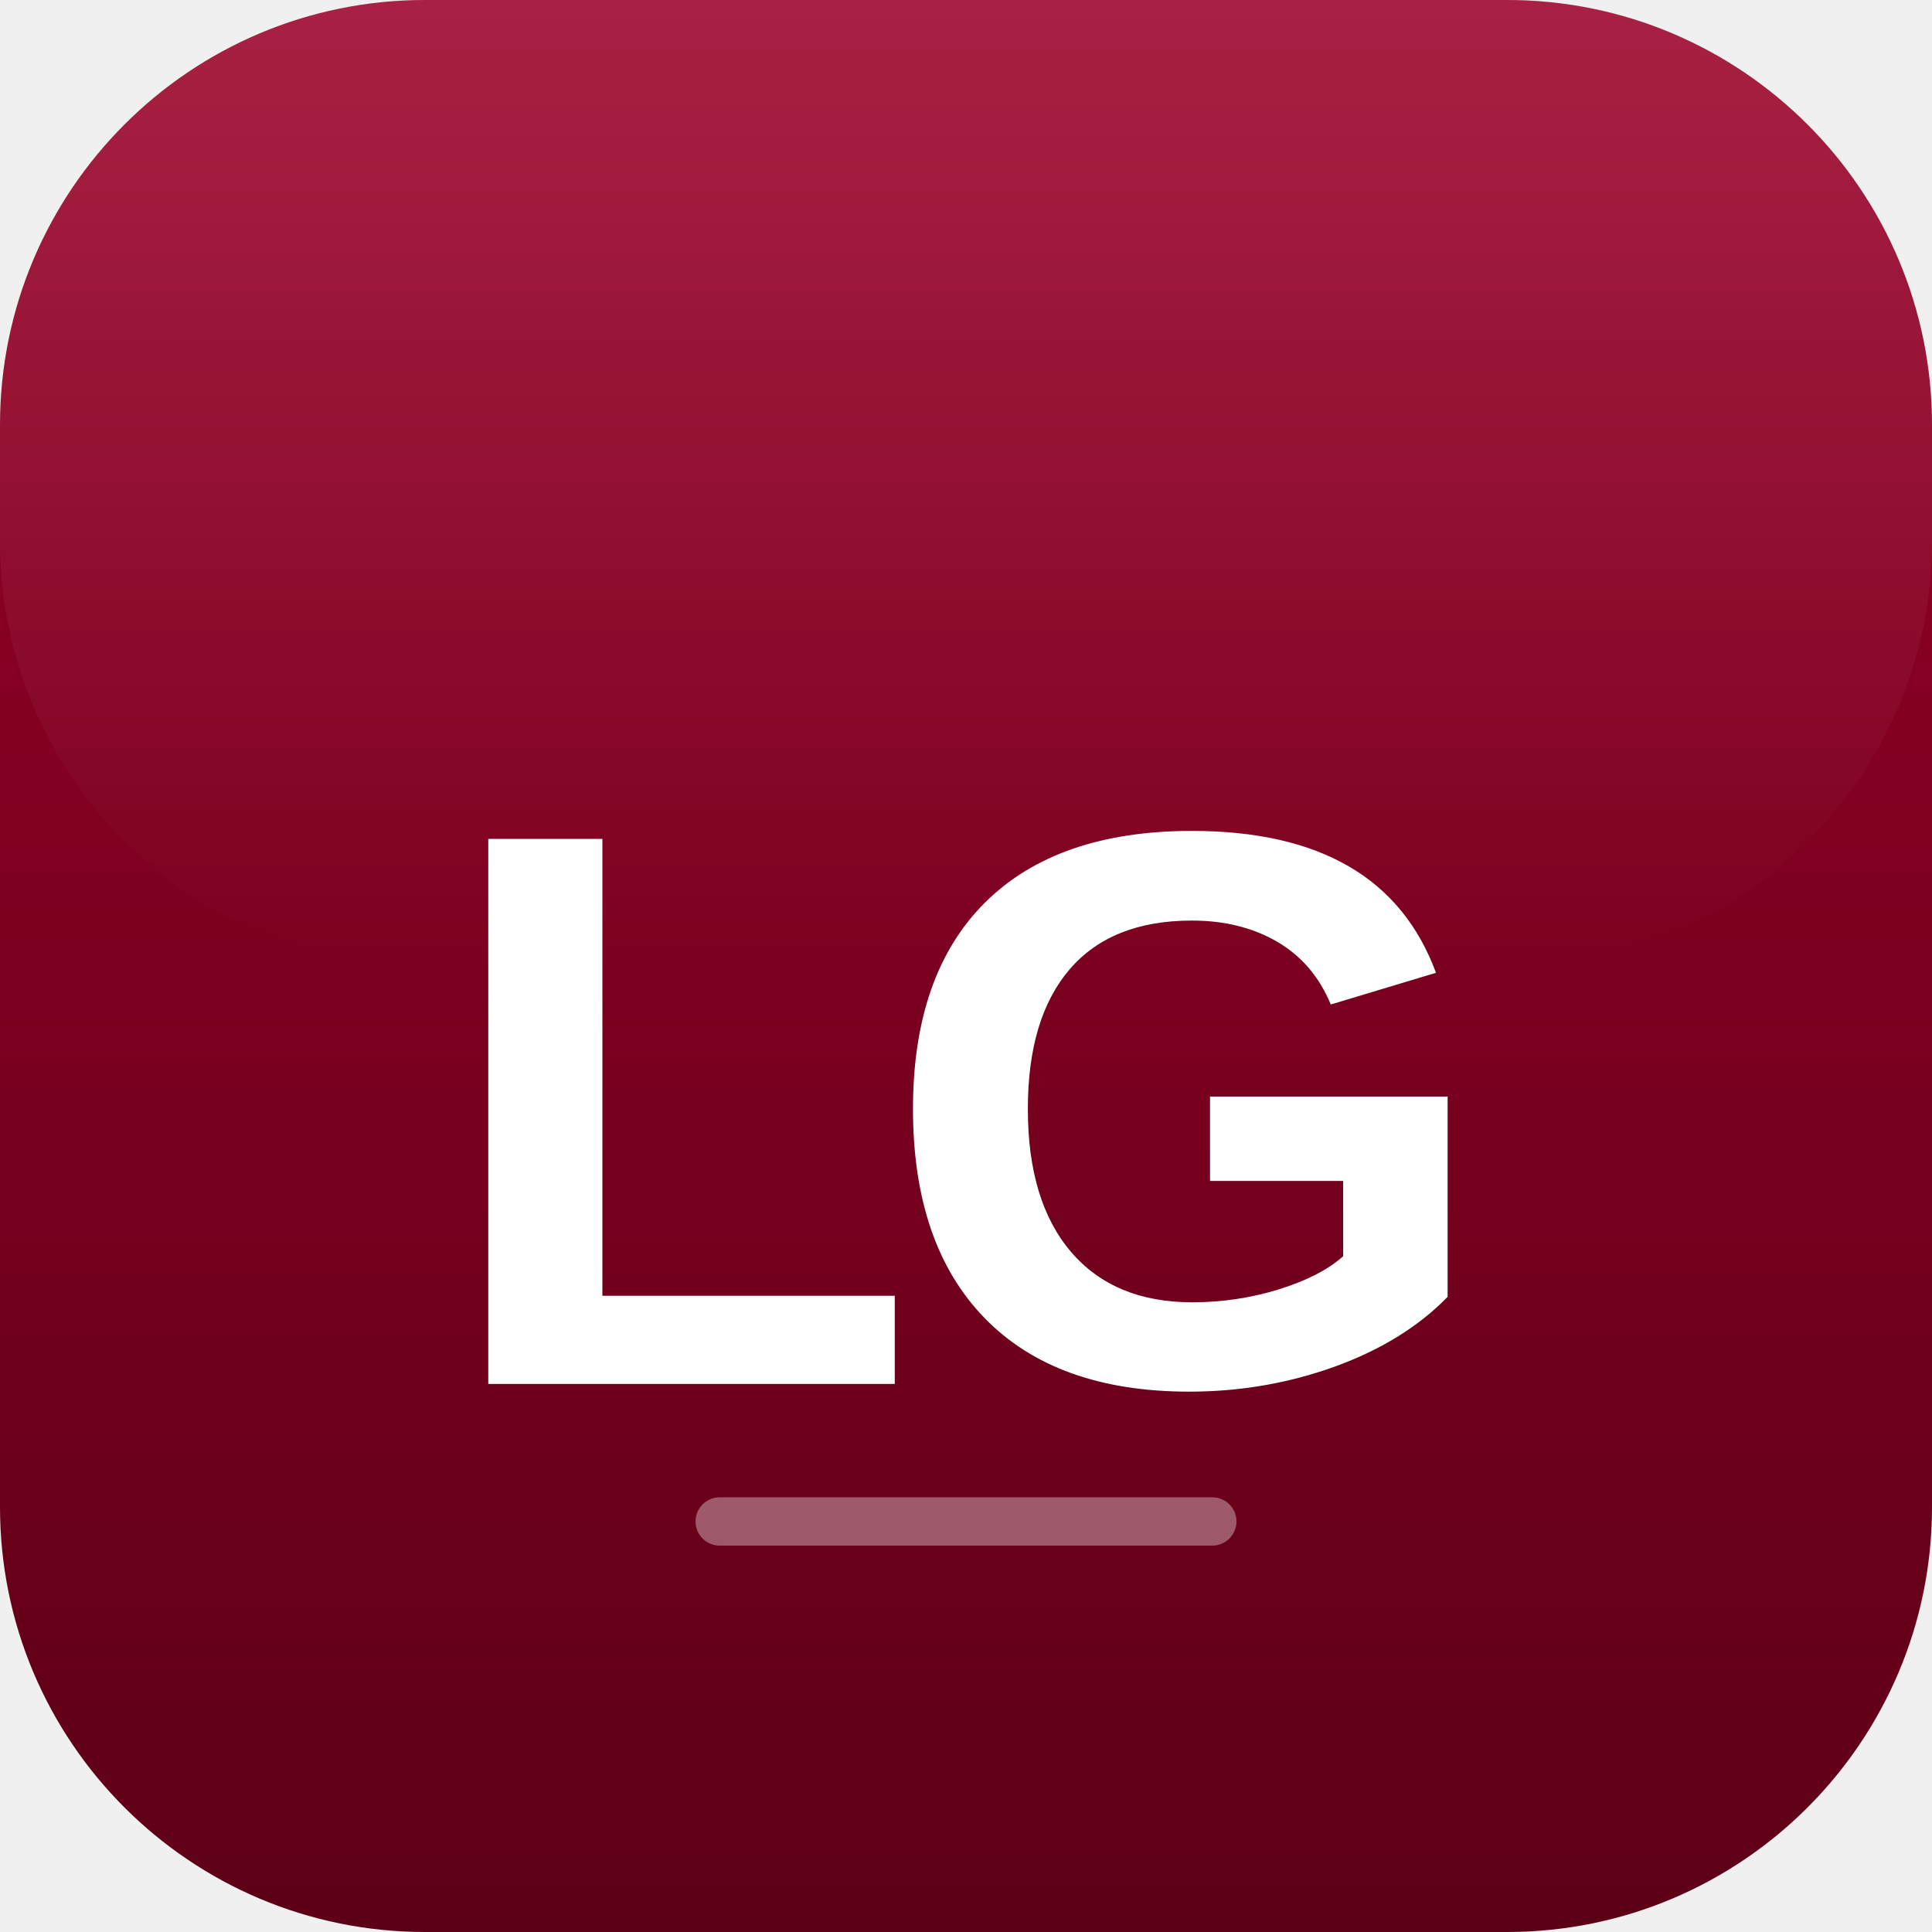
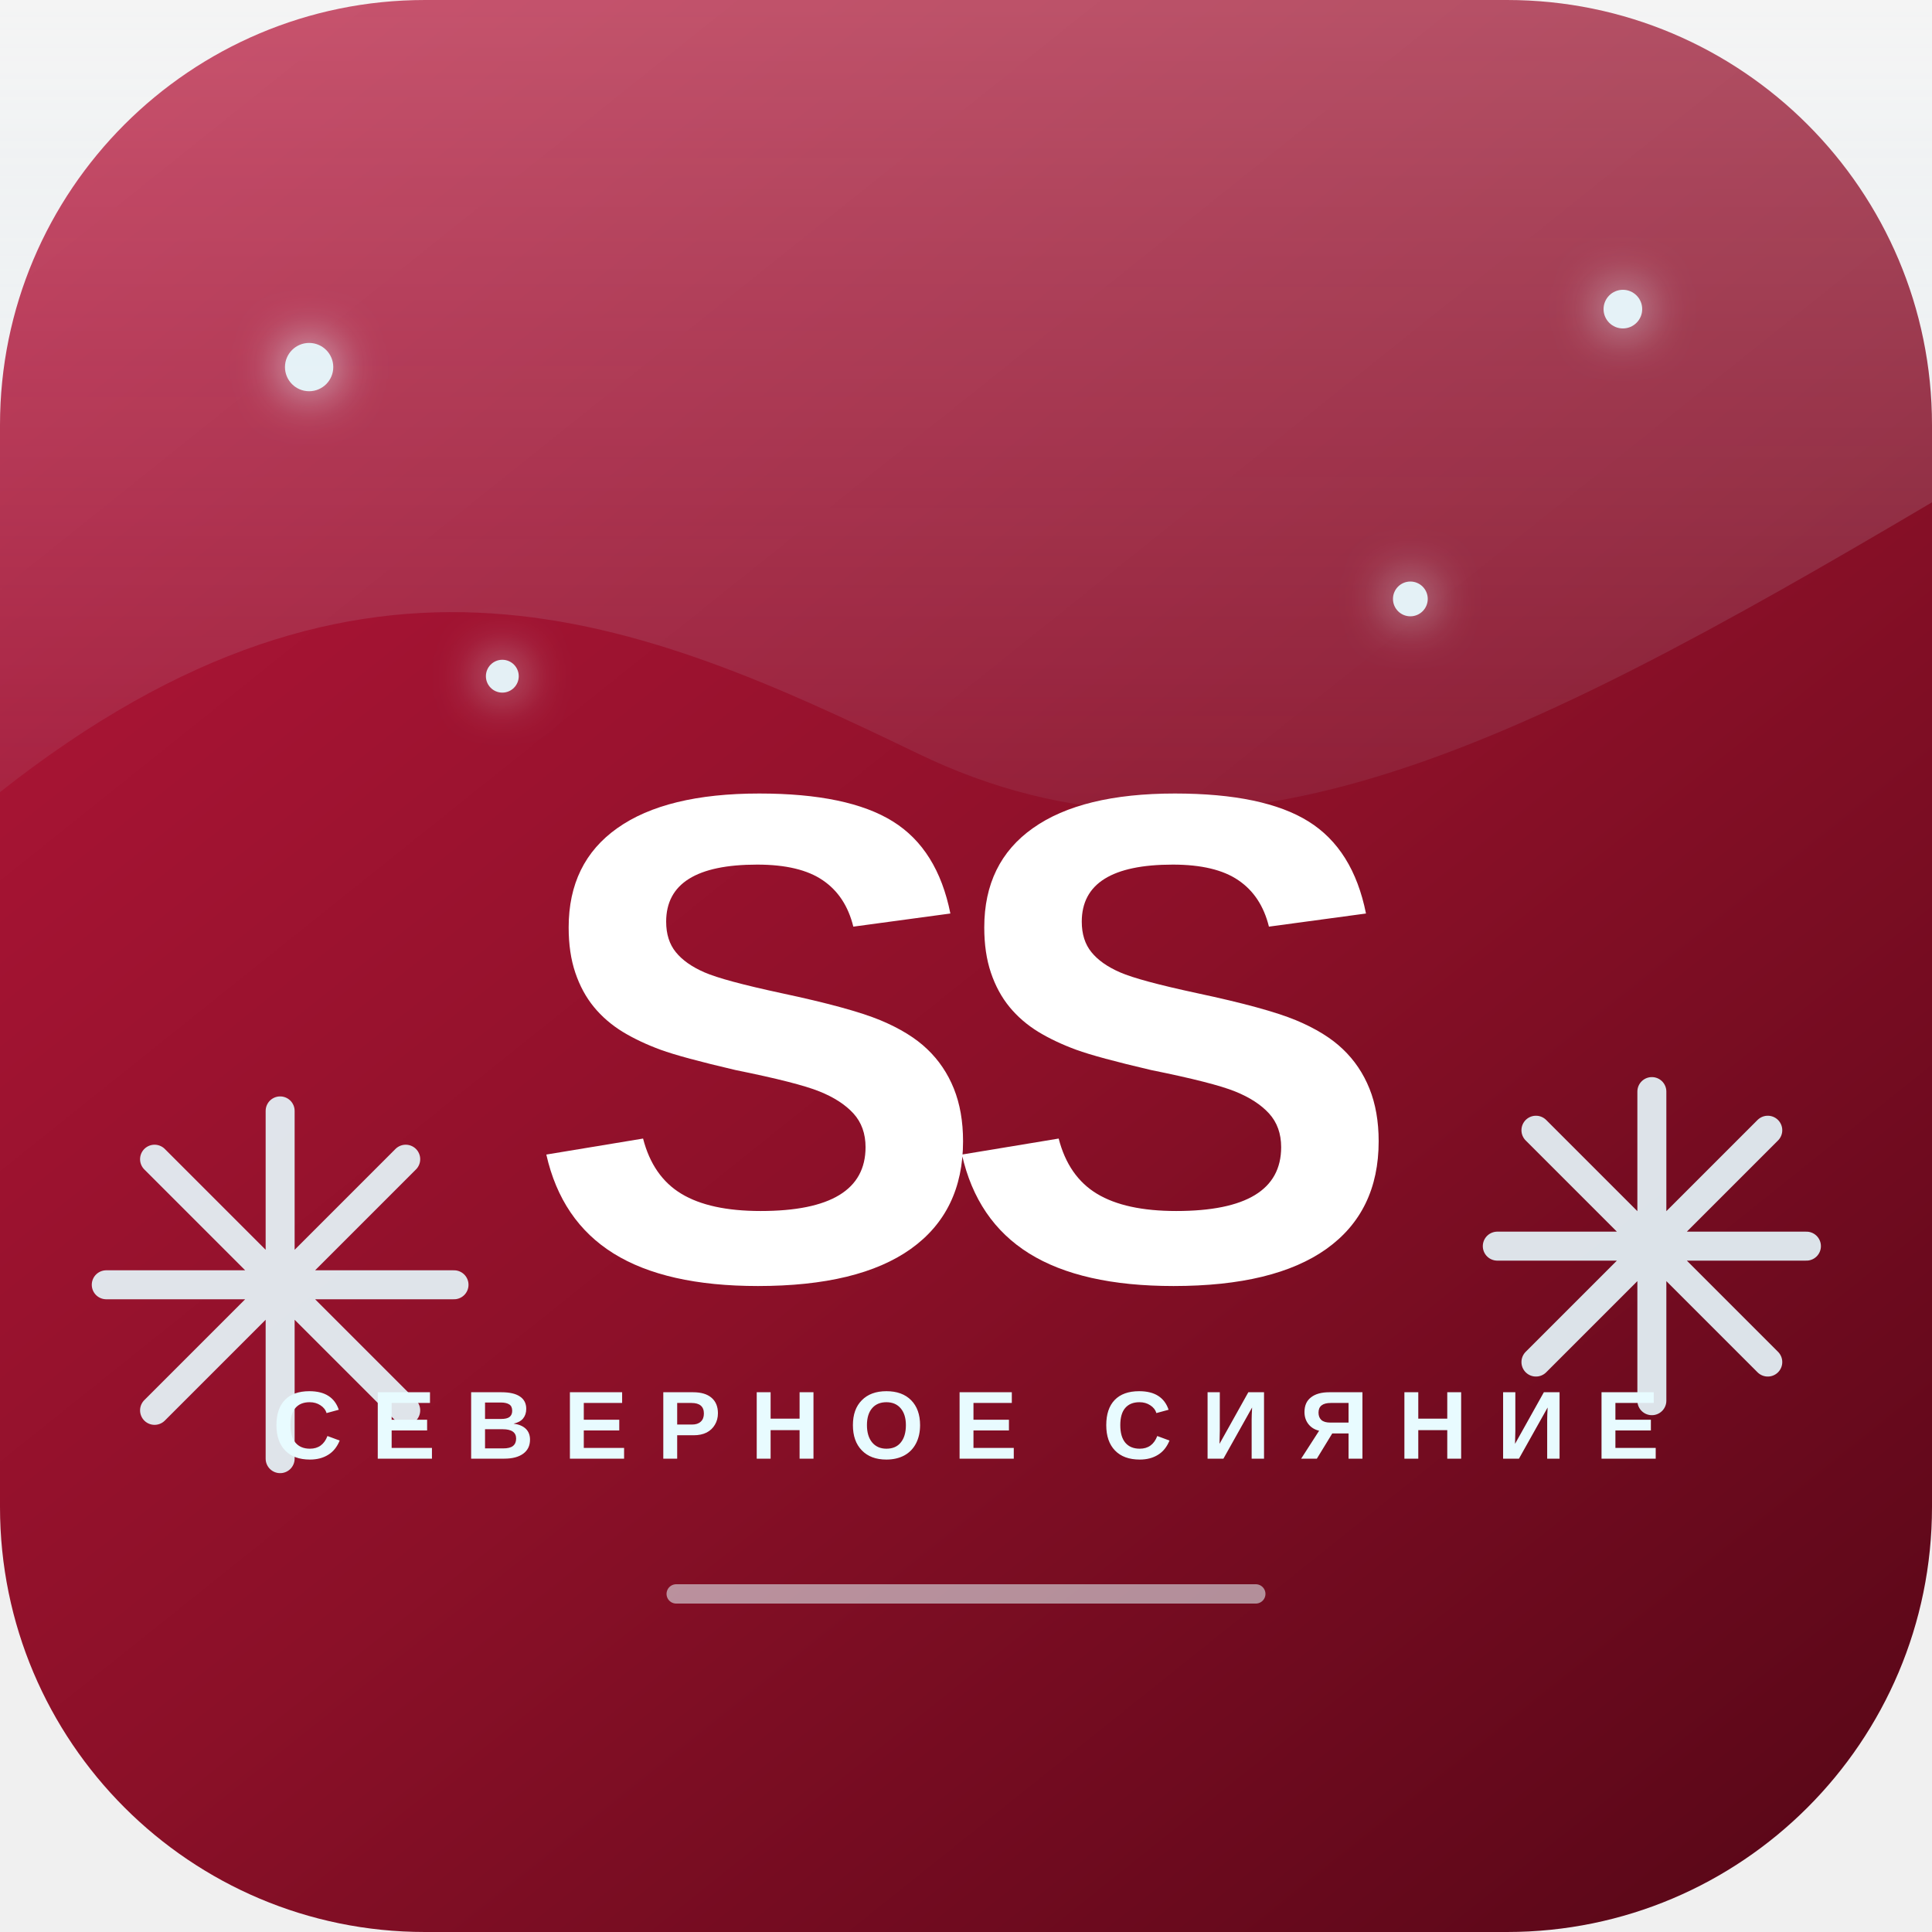
<svg xmlns="http://www.w3.org/2000/svg" width="200" height="200" viewBox="0 0 200 200" fill="none">
  <defs>
-     <linearGradient id="bgGrad" x1="0" y1="0" x2="0" y2="200" gradientUnits="userSpaceOnUse">
-       <stop offset="0%" stop-color="#9B0028" />
-       <stop offset="100%" stop-color="#5C0016" />
+     <linearGradient id="bg" x1="20" y1="0" x2="180" y2="200" gradientUnits="userSpaceOnUse">
+       <stop stop-color="#B5163A" />
+       <stop offset="0.55" stop-color="#8B1028" />
+       <stop offset="1" stop-color="#5A0718" />
    </linearGradient>
-     <linearGradient id="shine" x1="0" y1="0" x2="0" y2="100" gradientUnits="userSpaceOnUse">
-       <stop offset="0%" stop-color="white" stop-opacity="0.13" />
-       <stop offset="100%" stop-color="white" stop-opacity="0" />
+     <linearGradient id="ice" x1="0" y1="0" x2="0" y2="90" gradientUnits="userSpaceOnUse">
+       <stop stop-color="#FFFFFF" stop-opacity="0.95" />
+       <stop offset="1" stop-color="#BFEFFF" stop-opacity="0.18" />
    </linearGradient>
+     <filter id="glow" x="-50%" y="-50%" width="200%" height="200%">
+       <feGaussianBlur stdDeviation="2.5" result="blur" />
+       <feMerge>
+         <feMergeNode in="blur" />
+         <feMergeNode in="SourceGraphic" />
+       </feMerge>
+     </filter>
  </defs>
-   <rect width="200" height="200" rx="44" fill="url(#bgGrad)" />
-   <rect width="200" height="100" rx="44" fill="url(#shine)" />
-   <text x="100" y="120" text-anchor="middle" dominant-baseline="middle" fill="white" font-family="'Helvetica Neue', Arial, sans-serif" font-size="82" font-weight="800" letter-spacing="-4">LG</text>
-   <rect x="72" y="155" width="56" height="5" rx="2.5" fill="white" fill-opacity="0.35" />
+   <rect width="200" height="200" rx="44" fill="url(#bg)" />
+   <path d="M0 82C38 52 66 64 95 78C126 93 156 78 200 52V0H0V82Z" fill="url(#ice)" opacity="0.28" />
+   <g fill="#E8FBFF" opacity="0.95" filter="url(#glow)">
+     <circle cx="32" cy="38" r="2.5" />
+     <circle cx="168" cy="32" r="2" />
+     <circle cx="146" cy="62" r="1.8" />
+     <circle cx="52" cy="70" r="1.7" />
+   </g>
+   <g stroke="#E8FBFF" stroke-width="3" stroke-linecap="round" opacity="0.9">
+     <path d="M29 115V151M11 133H47M16 120L42 146M42 120L16 146" />
+     <path d="M171 113V145M155 129H187M159 117L183 141M183 117L159 141" />
+   </g>
+   <text x="100" y="112" text-anchor="middle" dominant-baseline="middle" fill="white" font-family="'Helvetica Neue', Arial, sans-serif" font-size="72" font-weight="900" letter-spacing="-5">SS</text>
+   <text x="100" y="151" text-anchor="middle" fill="#E8FBFF" font-family="'Helvetica Neue', Arial, sans-serif" font-size="10" font-weight="700" letter-spacing="3">СЕВЕРНОЕ СИЯНИЕ</text>
+   <path d="M70 165H130" stroke="#E8FBFF" stroke-width="2" stroke-linecap="round" opacity="0.55" />
</svg>
